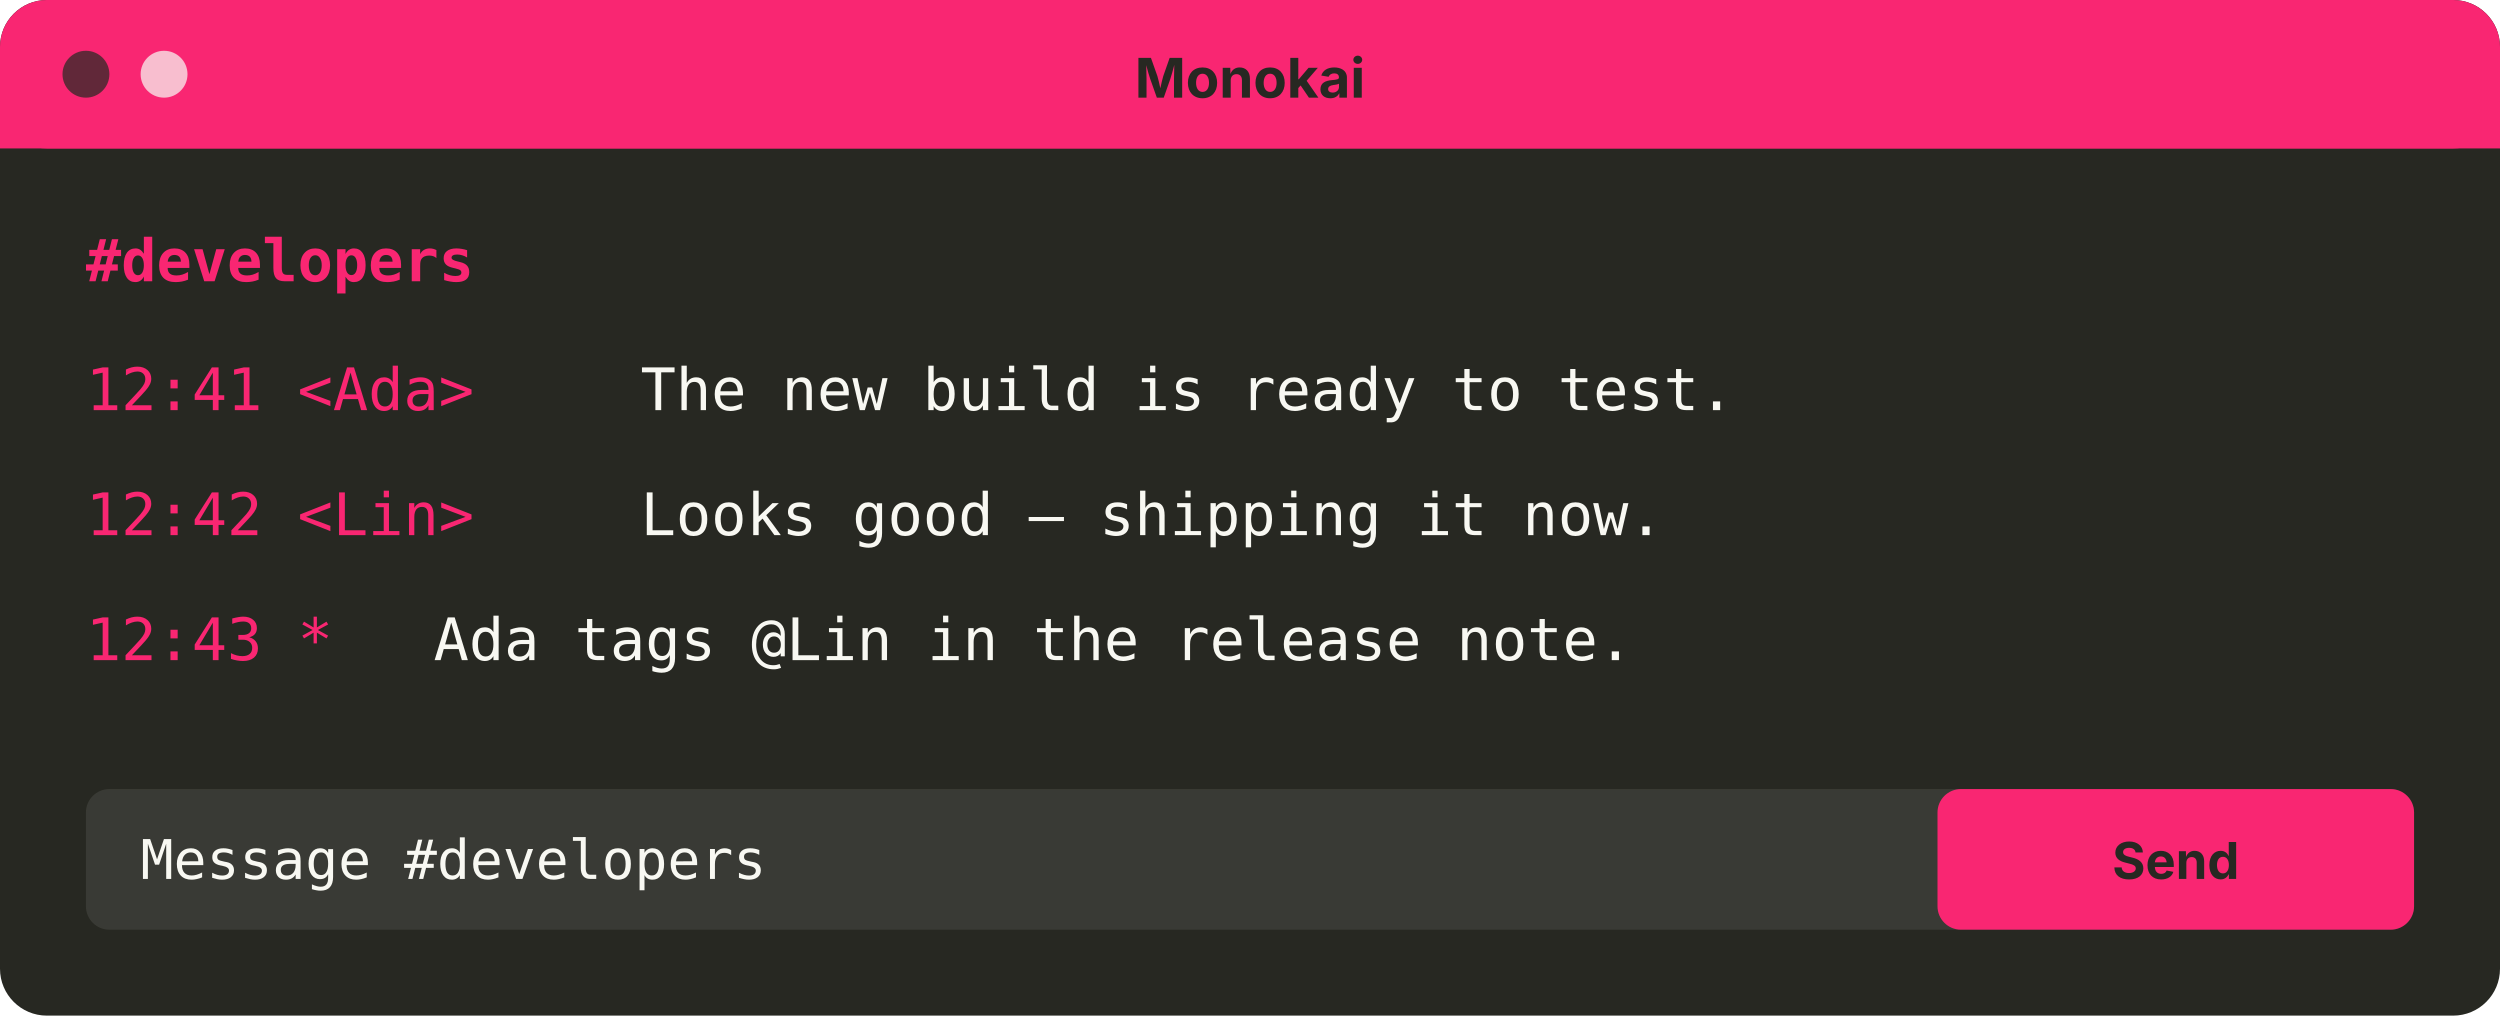
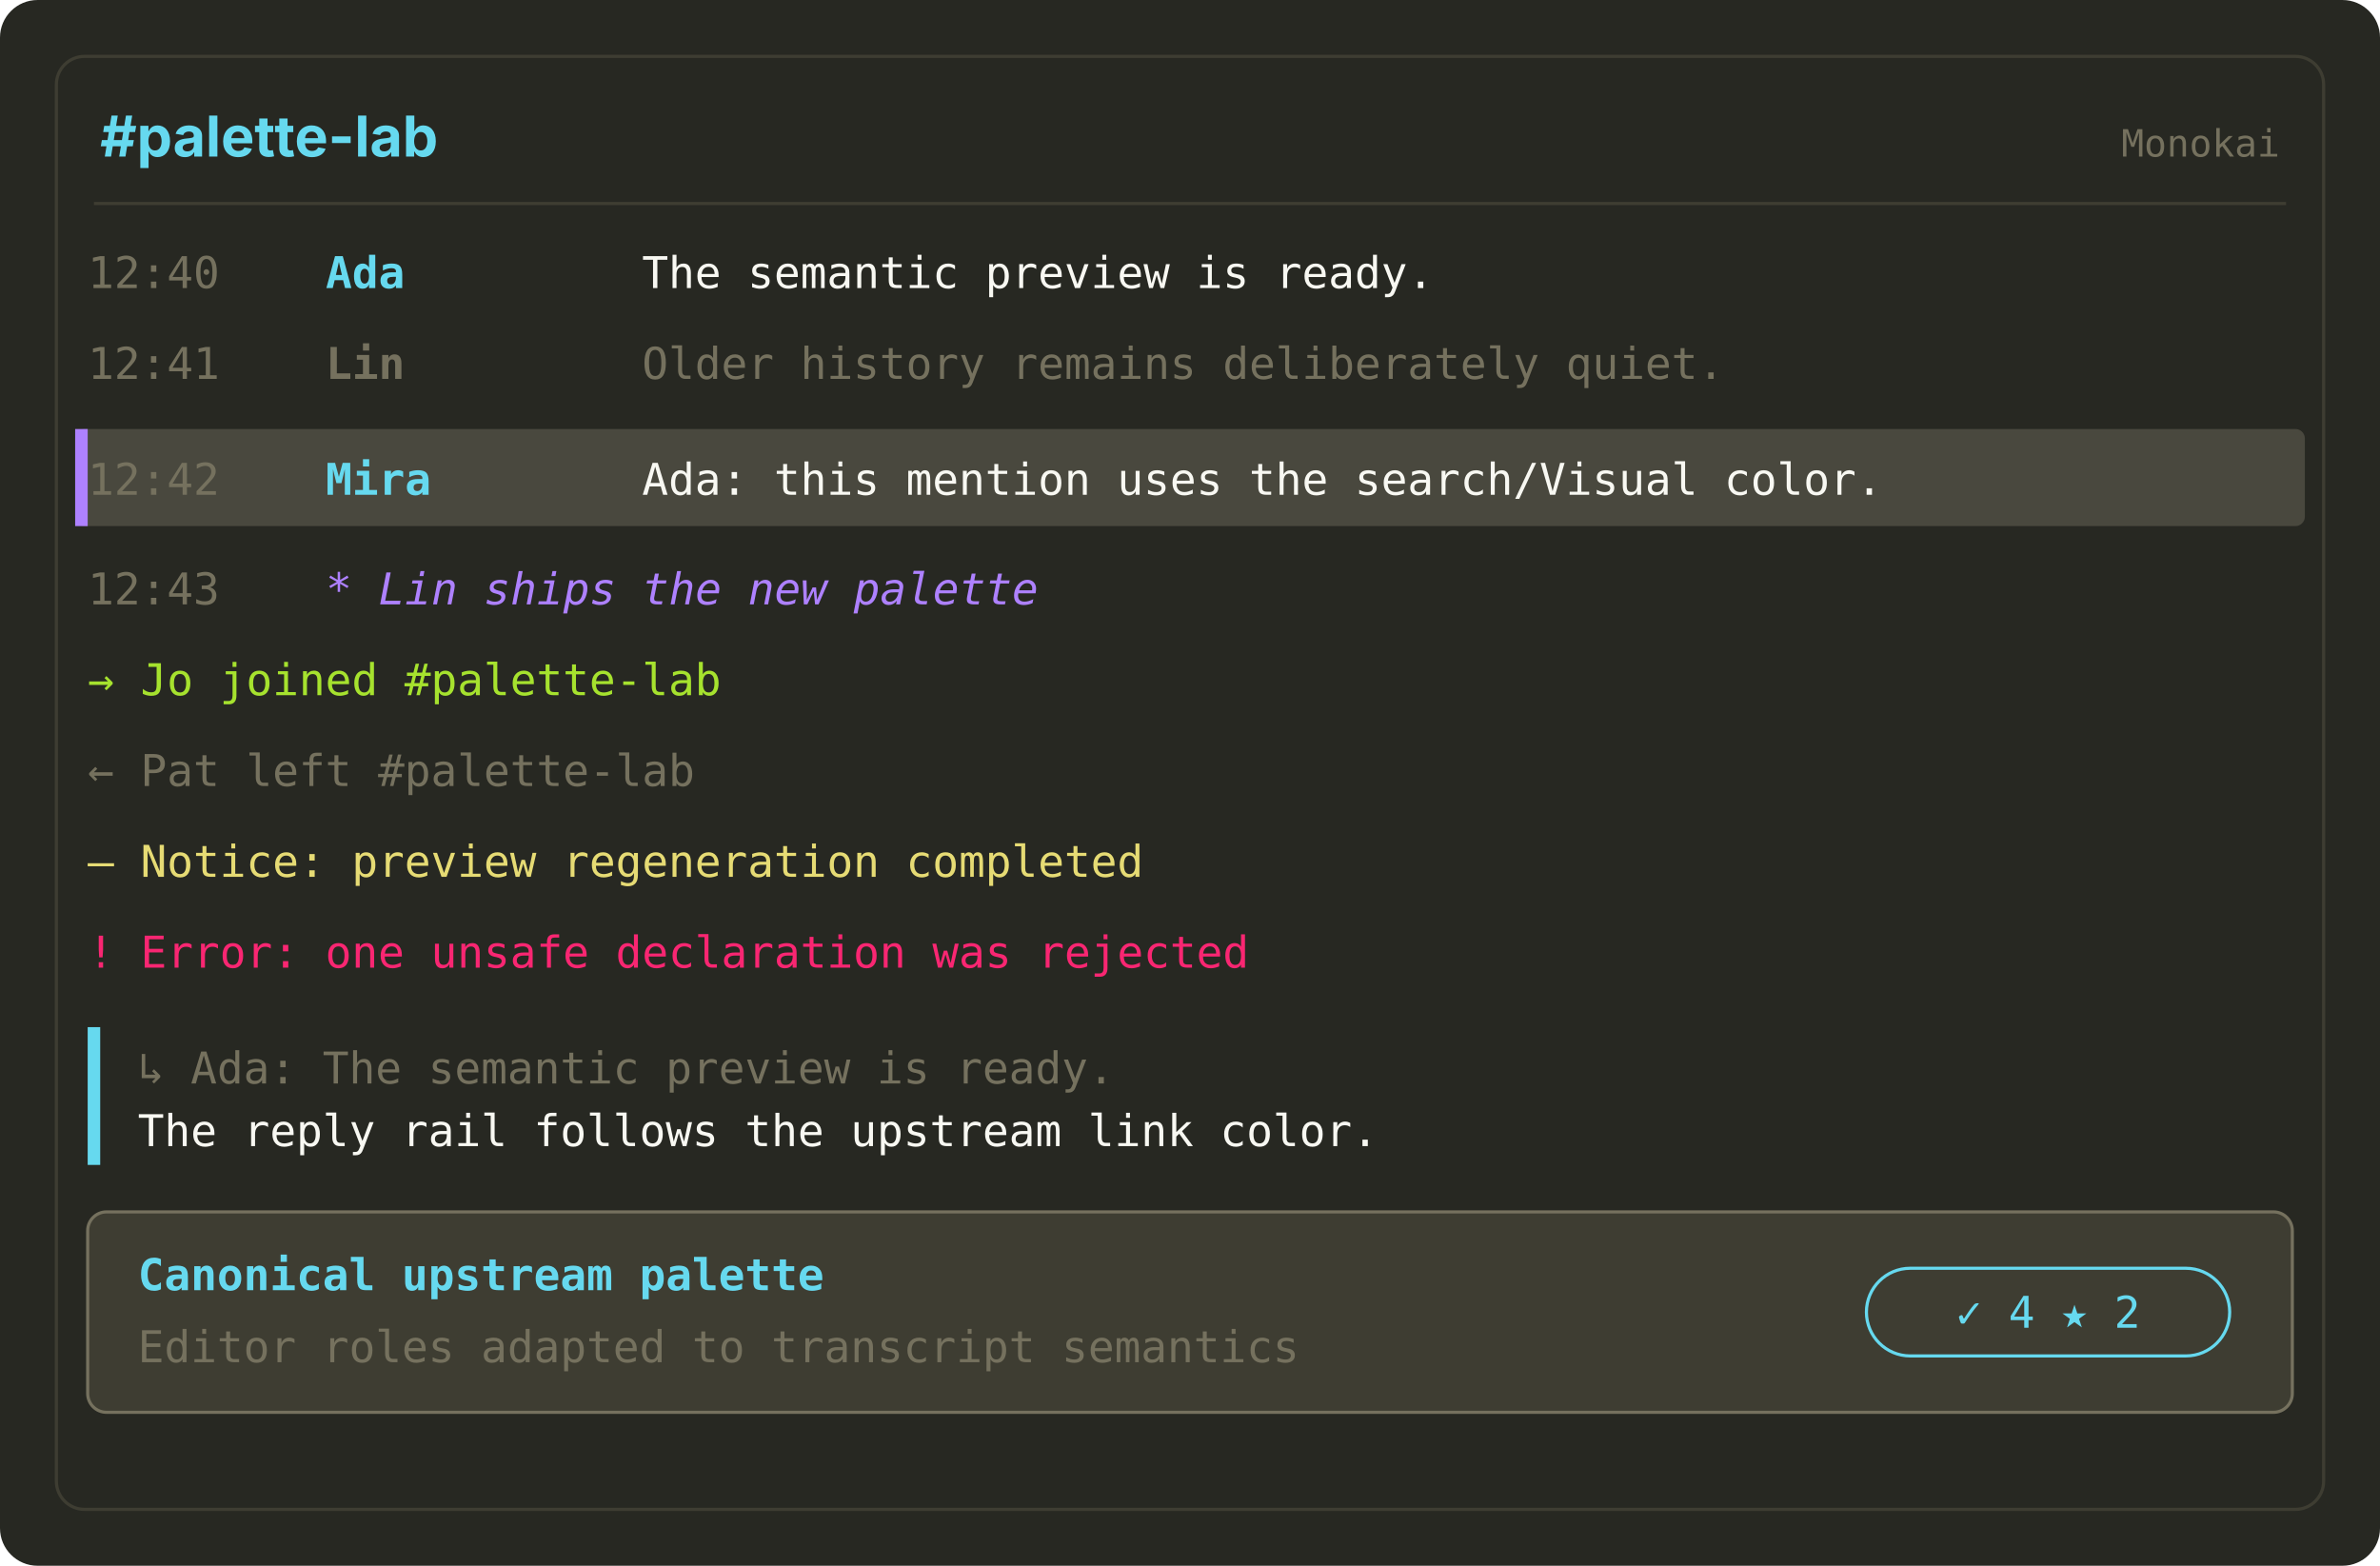
- <svg xmlns="http://www.w3.org/2000/svg" width="640" height="260" viewBox="0 0 640 260" role="img" aria-labelledby="title description">
-   <description id="description">Example chat window using the adapted background, text, and accent colors.</description>
-   <rect width="640" height="260" rx="12" fill="#272822" />
-   <rect width="640" height="38" rx="12" fill="#f92672" />
-   <rect y="26" width="640" height="12" fill="#f92672" />
-   <circle cx="22" cy="19" r="6" fill="#272822" opacity="0.72" />
-   <circle cx="42" cy="19" r="6" fill="#f8f8f2" opacity="0.72" />
-   <text x="320" y="25" text-anchor="middle" font-family="-apple-system, BlinkMacSystemFont, sans-serif" font-size="14" font-weight="700" fill="#272822">Monokai</text>
-   <g font-family="ui-monospace, SFMono-Regular, Menlo, Consolas, monospace" font-size="15">
-     <text x="22" y="72" fill="#f92672" font-weight="700">#developers</text>
-     <text x="22" y="105" fill="#f92672">12:41  &lt;Ada&gt;</text>
-     <text x="164" y="105" fill="#f8f8f2">The new build is ready to test.</text>
-     <text x="22" y="137" fill="#f92672">12:42  &lt;Lin&gt;</text>
-     <text x="164" y="137" fill="#f8f8f2">Looks good — shipping it now.</text>
-     <text x="22" y="169" fill="#f92672">12:43  *</text>
-     <text x="111" y="169" fill="#f8f8f2">Ada tags @Lin in the release note.</text>
+ <svg xmlns="http://www.w3.org/2000/svg" width="760" height="500" viewBox="0 0 760 500" role="img" aria-labelledby="title description">
+   <description id="description">Transcript preview showing ordinary messages, history, a mention, an action, membership events, a notice, an error, a reply, a link card, and reactions using the generated custom CSS palette.</description>
+   <rect width="760" height="500" rx="12" fill="#272822" />
+   <rect x="18" y="18" width="724" height="464" rx="9" fill="#272822" stroke="#3e3d32" />
+   <text x="32" y="50" font-family="-apple-system, BlinkMacSystemFont, sans-serif" font-size="18" font-weight="700" fill="#66d9ef">#palette-lab</text>
+   <text x="728" y="50" text-anchor="end" font-family="ui-monospace, SFMono-Regular, Menlo, monospace" font-size="12" fill="#75715e">Monokai</text>
+   <line x1="30" y1="65" x2="730" y2="65" stroke="#3e3d32" />
+   <g font-family="ui-monospace, SFMono-Regular, Menlo, Consolas, monospace" font-size="14">
+     <text x="28" y="92" fill="#75715e">12:40</text>
+     <text x="104" y="92" fill="#66d9ef" font-weight="700">Ada</text>
+     <text x="205" y="92" fill="#f8f8f2">The semantic preview is ready.</text>
+     <text x="28" y="121" fill="#75715e">12:41</text>
+     <text x="104" y="121" fill="#75715e" font-weight="700">Lin</text>
+     <text x="205" y="121" fill="#75715e">Older history remains deliberately quiet.</text>
+     <rect x="24" y="137" width="712" height="31" rx="3" fill="#49483e" />
+     <rect x="24" y="137" width="4" height="31" fill="#ae81ff" />
+     <text x="28" y="158" fill="#75715e">12:42</text>
+     <text x="104" y="158" fill="#66d9ef" font-weight="700">Mira</text>
+     <text x="205" y="158" fill="#f8f8f2">Ada: this mention uses the search/Visual color.</text>
+     <text x="28" y="193" fill="#75715e">12:43</text>
+     <text x="104" y="193" fill="#ae81ff" font-style="italic">* Lin ships the new palette</text>
+     <text x="28" y="222" fill="#a6e22e">→ Jo joined #palette-lab</text>
+     <text x="28" y="251" fill="#75715e">← Pat left #palette-lab</text>
+     <text x="28" y="280" fill="#e6db74">— Notice: preview regeneration completed</text>
+     <text x="28" y="309" fill="#f92672">! Error: one unsafe declaration was rejected</text>
+     <rect x="28" y="328" width="4" height="44" fill="#66d9ef" />
+     <text x="44" y="346" fill="#75715e">↳ Ada: The semantic preview is ready.</text>
+     <text x="44" y="366" fill="#f8f8f2">The reply rail follows the upstream link color.</text>
+     <rect x="28" y="387" width="704" height="64" rx="6" fill="#3e3d32" stroke="#75715e" />
+     <text x="44" y="412" fill="#66d9ef" font-weight="700">Canonical upstream palette</text>
+     <text x="44" y="435" fill="#75715e">Editor roles adapted to transcript semantics</text>
+     <rect x="596" y="405" width="116" height="28" rx="14" fill="#3e3d32" stroke="#66d9ef" />
+     <text x="654" y="424" text-anchor="middle" fill="#66d9ef">✓ 4   ★ 2</text>
  </g>
-   <rect x="22" y="202" width="596" height="36" rx="6" fill="#f8f8f2" opacity="0.09" />
-   <text x="36" y="225" font-family="ui-monospace, SFMono-Regular, Menlo, Consolas, monospace" font-size="14" fill="#f8f8f2">Message #developers</text>
-   <rect x="496" y="202" width="122" height="36" rx="6" fill="#f92672" />
-   <text x="557" y="225" text-anchor="middle" font-family="-apple-system, BlinkMacSystemFont, sans-serif" font-size="13" font-weight="700" fill="#272822">Send</text>
</svg>
